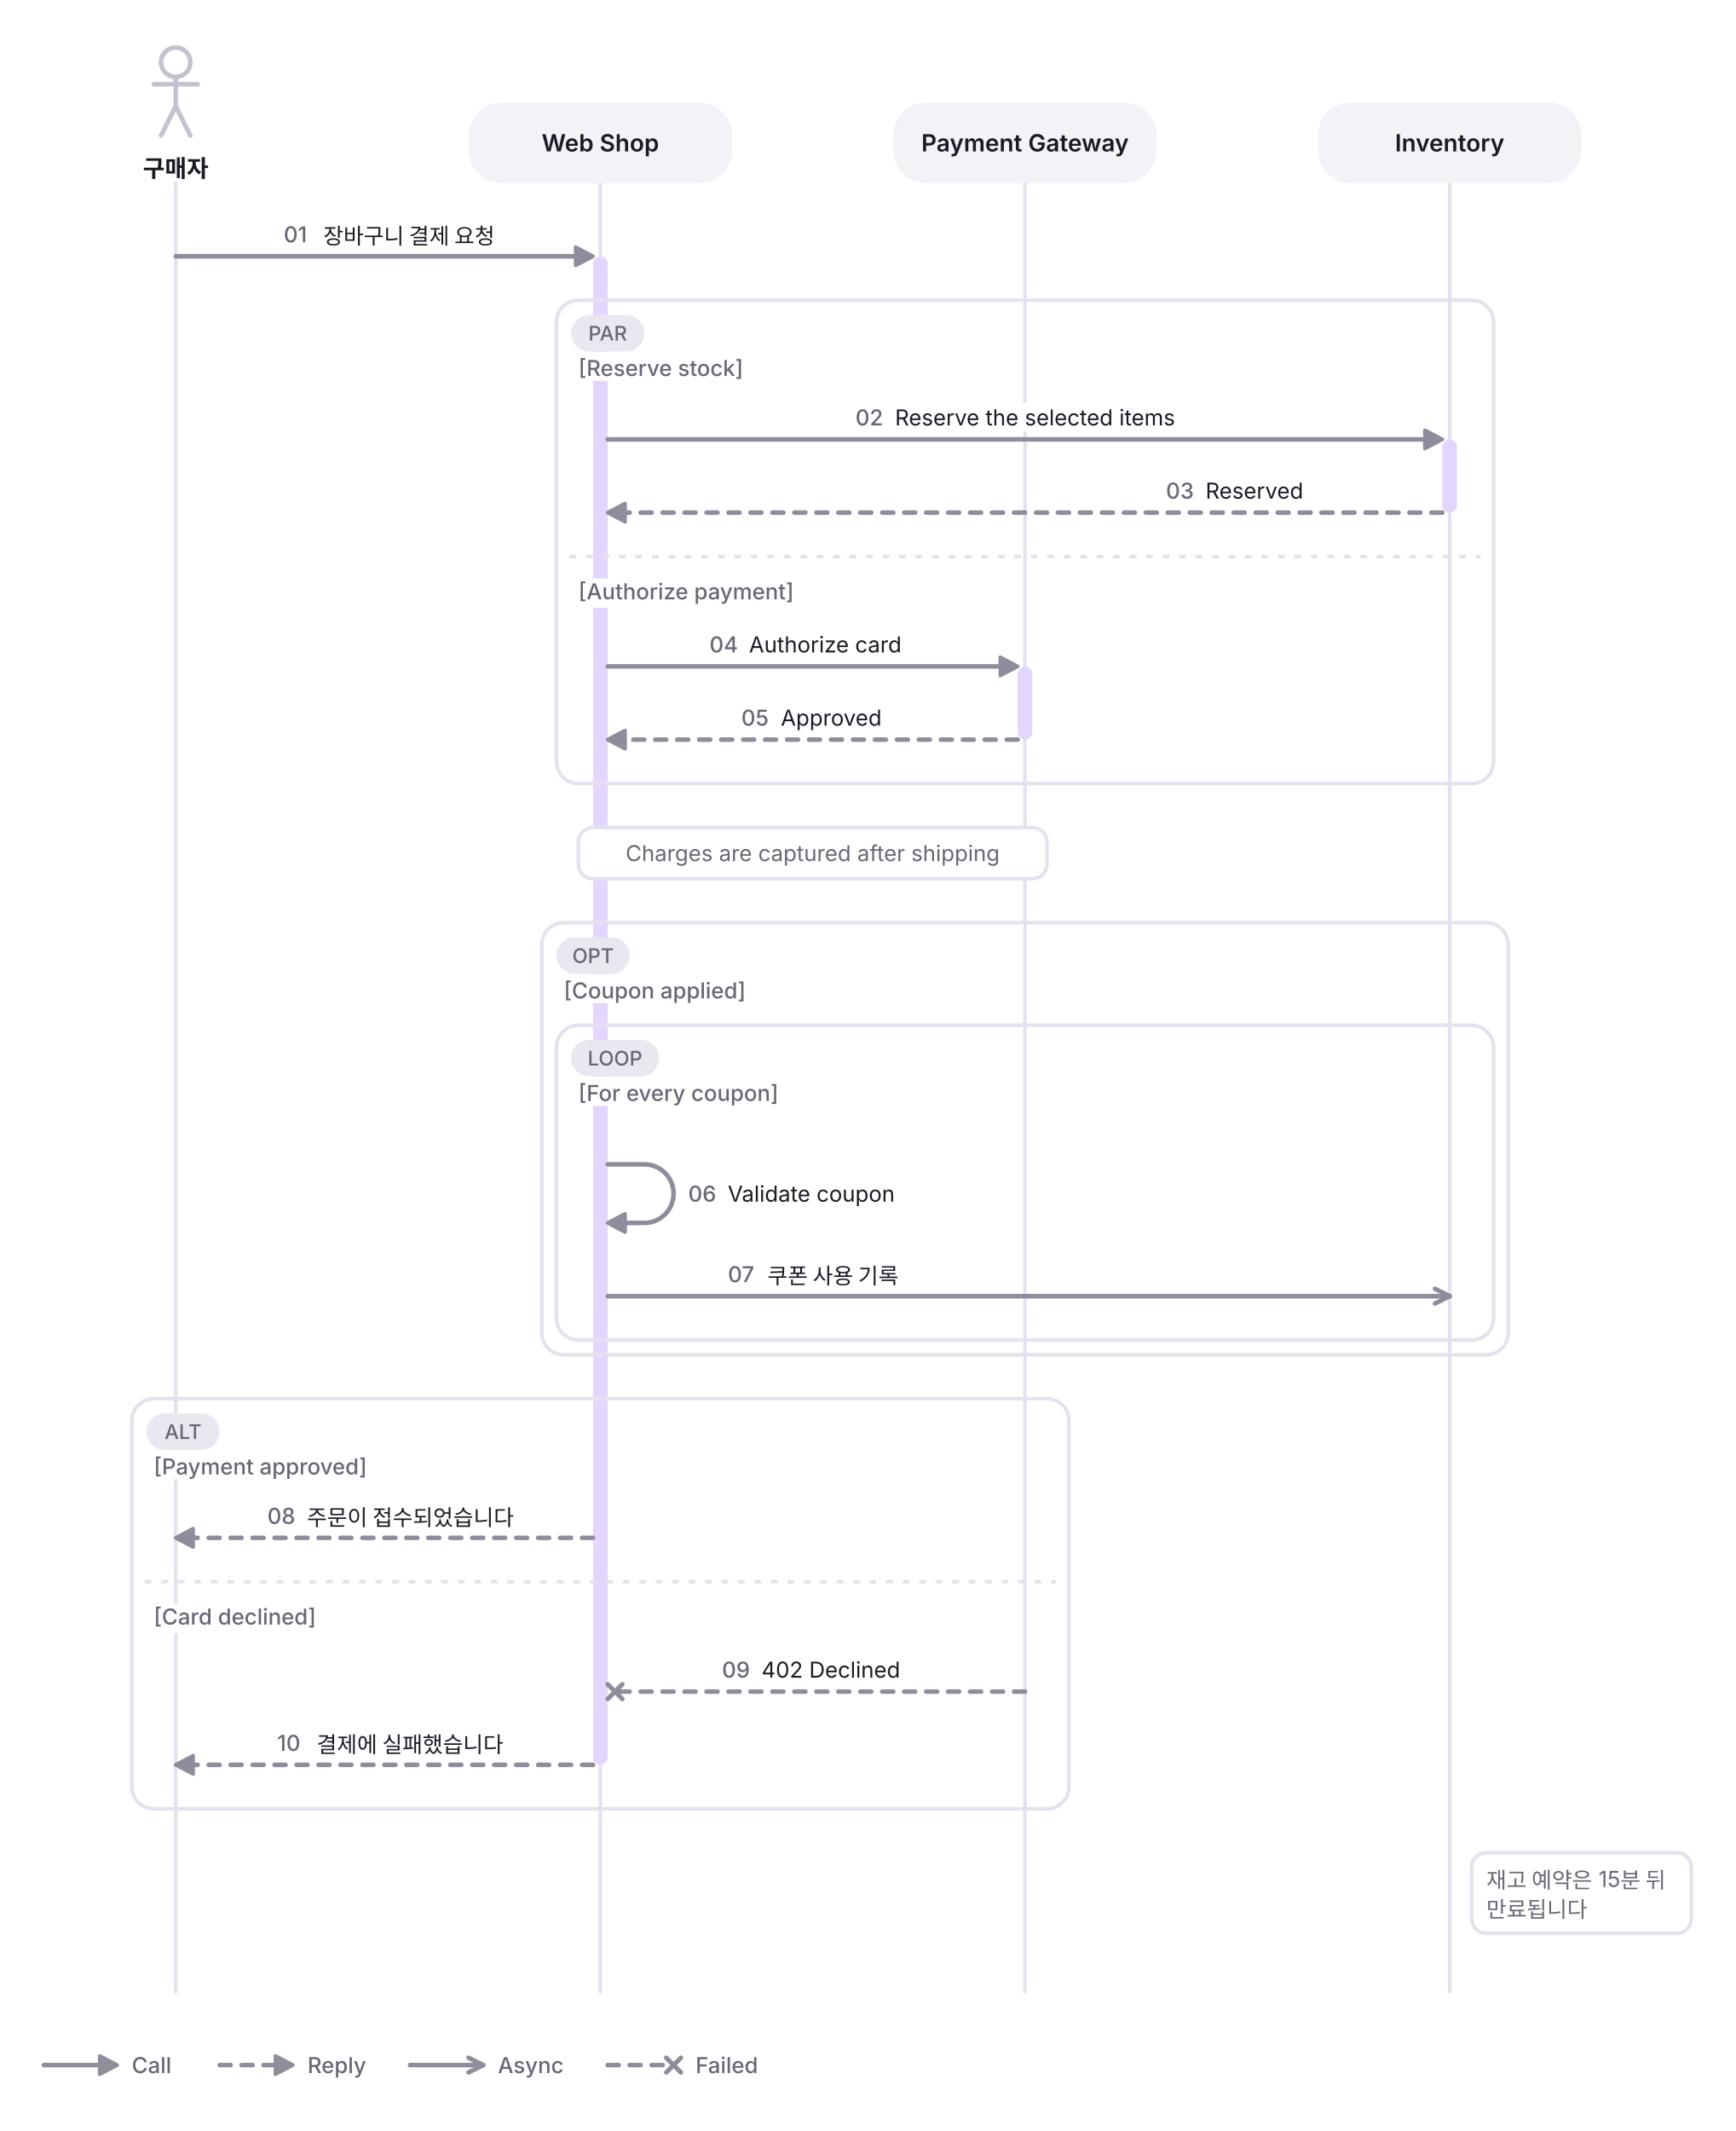
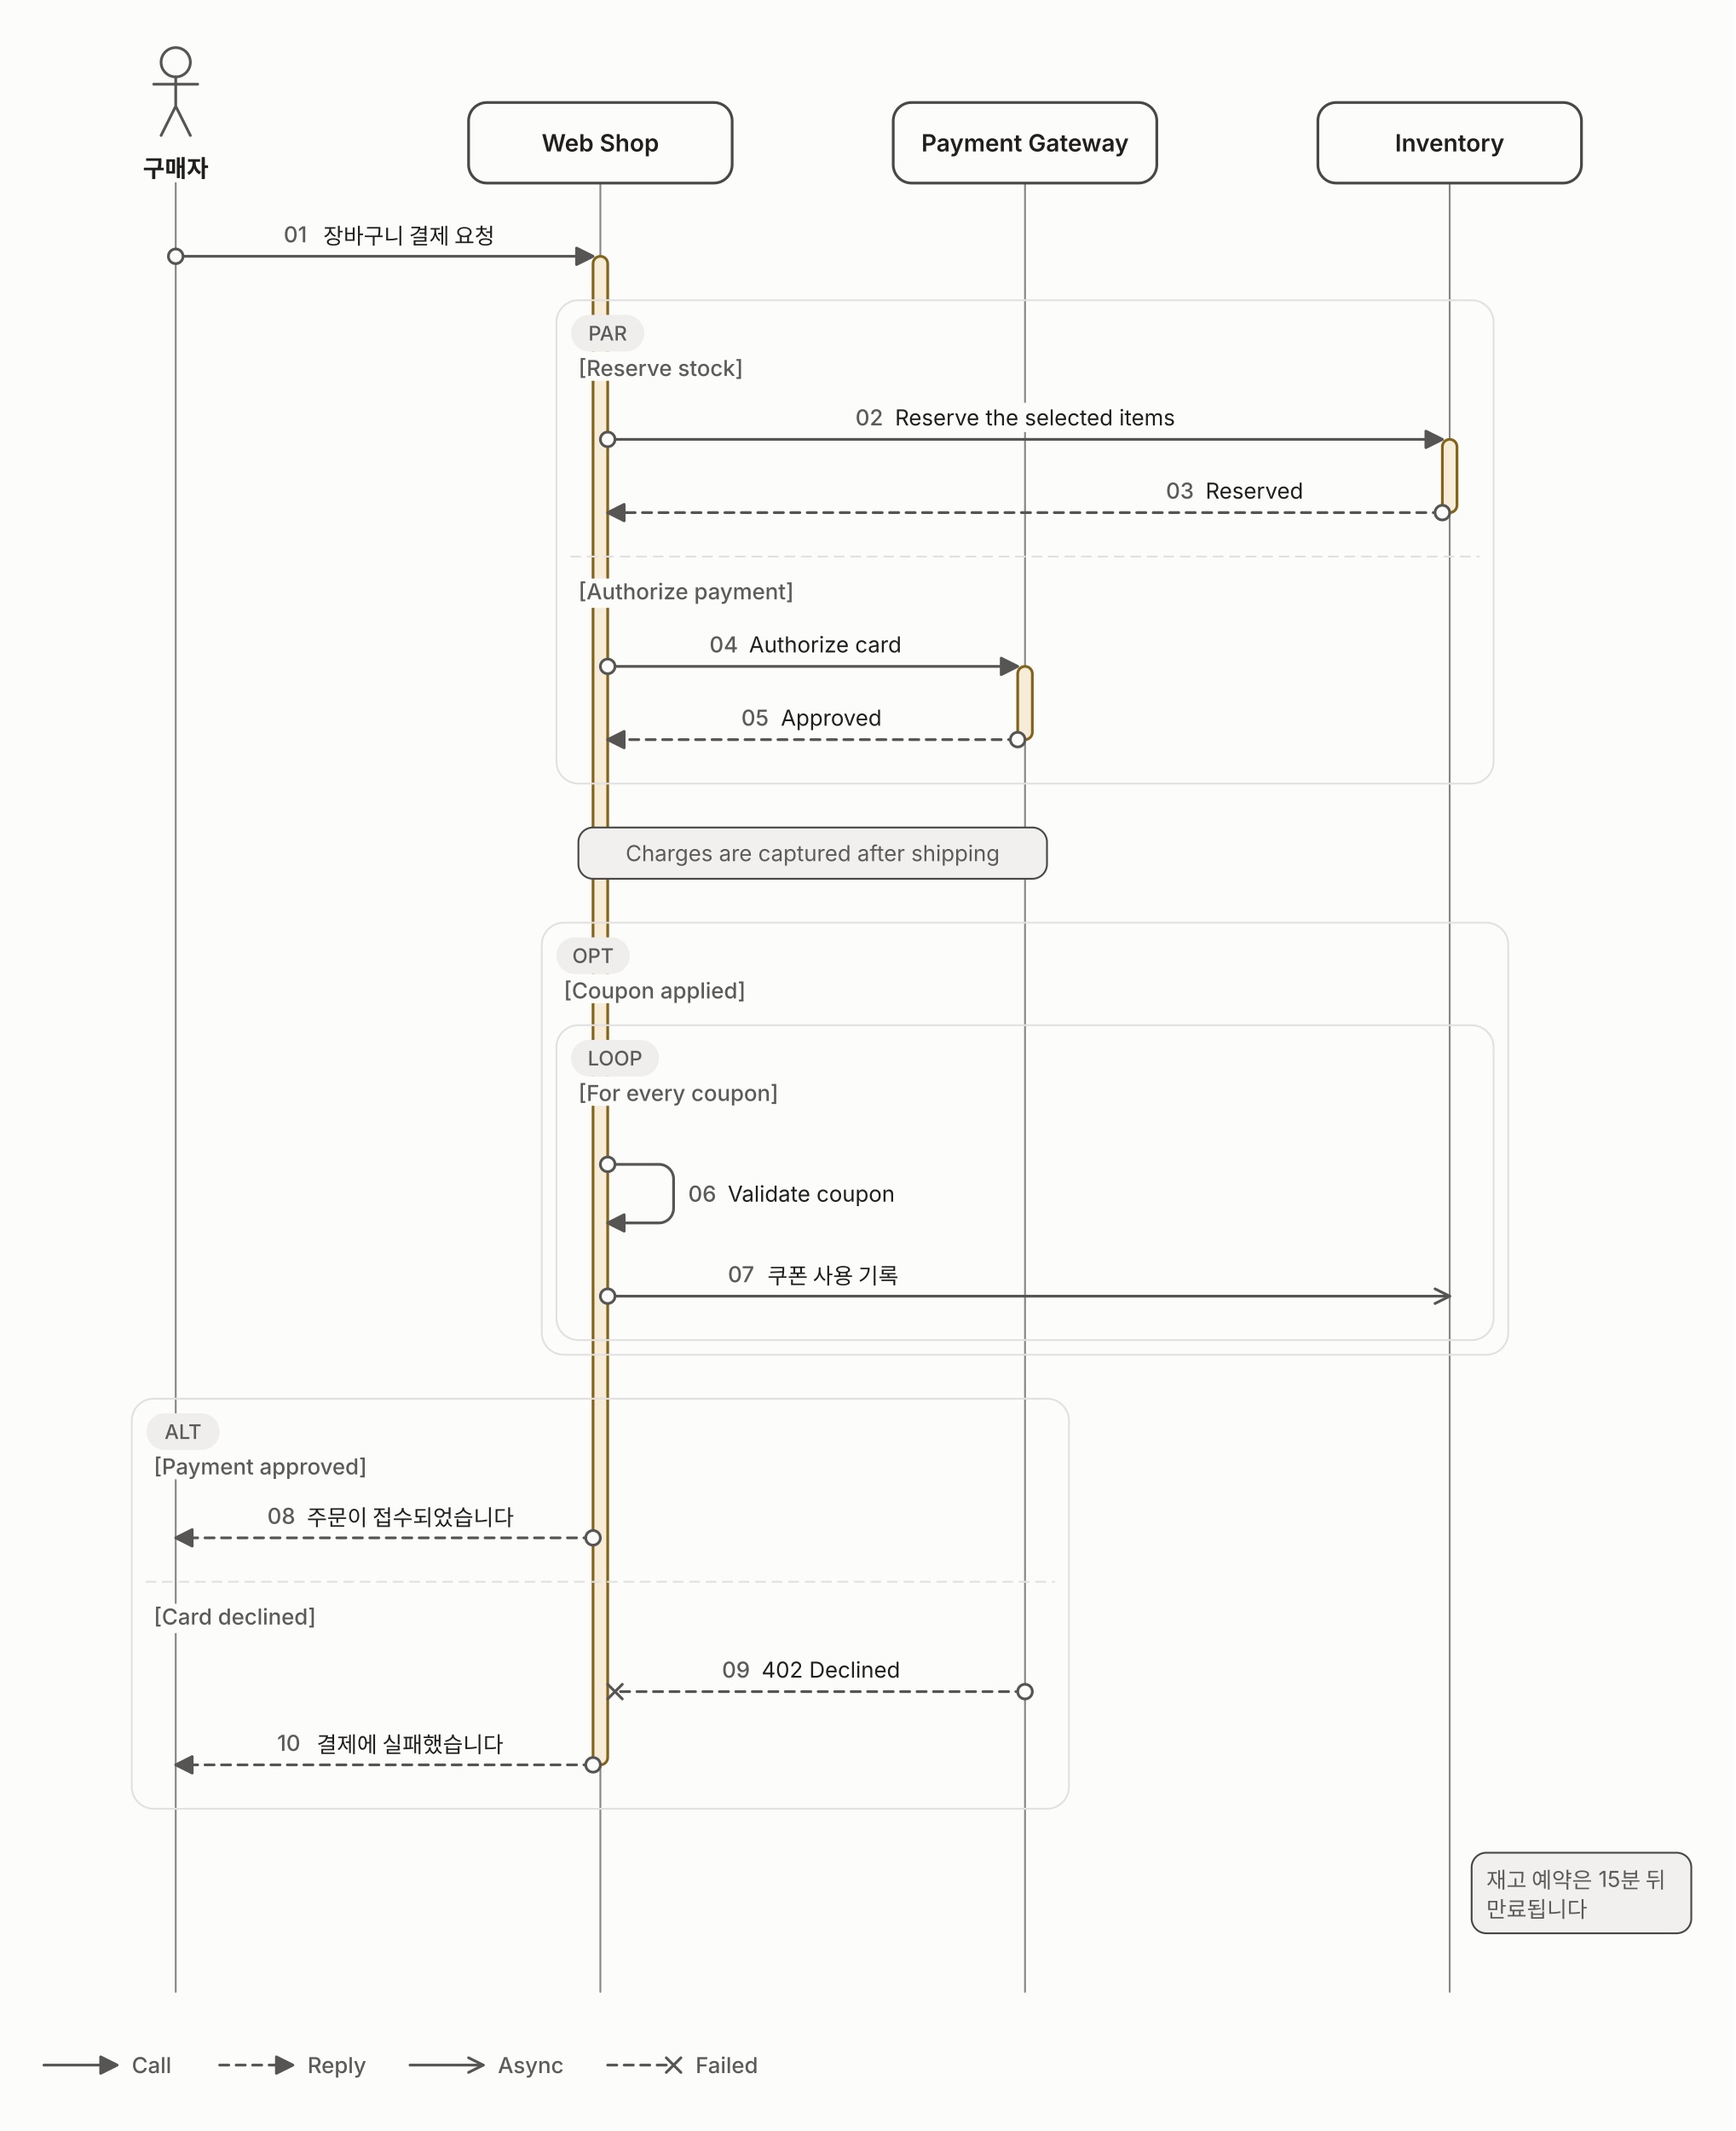
- <svg xmlns="http://www.w3.org/2000/svg" class="ursula" data-theme="solid" viewBox="0 0 948 1164" width="948" height="1164" role="img">
+ <svg xmlns="http://www.w3.org/2000/svg" class="ursula" data-theme="band" viewBox="0 0 948 1164" width="948" height="1164" role="img">
  <style>.ursula{font-family:'IBM Plex Sans KR', 'Apple SD Gothic Neo', 'Noto Sans KR', -apple-system, sans-serif}
- .ursula-bg{fill:var(--ursula-bg,#ffffff)}
- .ursula-name{font:600 13px 'IBM Plex Sans KR', 'Apple SD Gothic Neo', 'Noto Sans KR', -apple-system, sans-serif;fill:var(--ursula-ink,#1c1a24);text-anchor:middle}
- .ursula-sub{font:400 12px 'IBM Plex Sans KR', 'Apple SD Gothic Neo', 'Noto Sans KR', -apple-system, sans-serif;fill:var(--ursula-ink-2,#6a6775);text-anchor:middle}
- .ursula-body{font:400 12px 'IBM Plex Sans KR', 'Apple SD Gothic Neo', 'Noto Sans KR', -apple-system, sans-serif;fill:var(--ursula-ink,#1c1a24)}
- .ursula-label{font:500 12px 'IBM Plex Sans KR', 'Apple SD Gothic Neo', 'Noto Sans KR', -apple-system, sans-serif;fill:var(--ursula-ink-2,#6a6775);text-anchor:middle}
- .ursula-legend{font:500 12px 'IBM Plex Sans KR', 'Apple SD Gothic Neo', 'Noto Sans KR', -apple-system, sans-serif;fill:var(--ursula-ink-2,#6a6775)}
- .ursula-tag-text{font:500 11px 'IBM Plex Sans KR', 'Apple SD Gothic Neo', 'Noto Sans KR', -apple-system, sans-serif;fill:var(--ursula-ink-2,#6a6775);text-anchor:middle}
+ .ursula-bg{fill:var(--ursula-bg,#fcfcfa)}
+ .ursula-name{font:600 13px 'IBM Plex Sans KR', 'Apple SD Gothic Neo', 'Noto Sans KR', -apple-system, sans-serif;fill:var(--ursula-ink,#201f1e);text-anchor:middle}
+ .ursula-sub{font:400 12px 'IBM Plex Sans KR', 'Apple SD Gothic Neo', 'Noto Sans KR', -apple-system, sans-serif;fill:var(--ursula-ink-2,#5b5b59);text-anchor:middle}
+ .ursula-body{font:400 12px 'IBM Plex Sans KR', 'Apple SD Gothic Neo', 'Noto Sans KR', -apple-system, sans-serif;fill:var(--ursula-ink,#201f1e)}
+ .ursula-label{font:500 12px 'IBM Plex Sans KR', 'Apple SD Gothic Neo', 'Noto Sans KR', -apple-system, sans-serif;fill:var(--ursula-ink-2,#5b5b59);text-anchor:middle}
+ .ursula-legend{font:500 12px 'IBM Plex Sans KR', 'Apple SD Gothic Neo', 'Noto Sans KR', -apple-system, sans-serif;fill:var(--ursula-ink-2,#5b5b59)}
+ .ursula-tag-text{font:500 11px 'IBM Plex Sans KR', 'Apple SD Gothic Neo', 'Noto Sans KR', -apple-system, sans-serif;fill:var(--ursula-ink-2,#5b5b59);text-anchor:middle}
.ursula-start{text-anchor:start}
.ursula-middle{text-anchor:middle}
- .ursula-box{fill:var(--ursula-box-fill,#f3f2f7);stroke:var(--ursula-box-stroke,none);stroke-width:0;stroke-linejoin:round}
- .ursula-active{fill:var(--ursula-active-fill,#e3d6fe);stroke:var(--ursula-active-stroke,none);stroke-width:0}
- .ursula-note{fill:var(--ursula-note-fill,#ffffff);stroke:var(--ursula-note-stroke,#e4e2ec);stroke-width:2}
- .ursula-rule{fill:none;stroke:var(--ursula-rule,#ffffff);stroke-width:2}
- .ursula-tag{fill:var(--ursula-tag-fill,#e9e7f0)}
- .ursula-edge{fill:none;stroke:var(--ursula-edge,#c4c1d0);stroke-width:2.5;stroke-linecap:round;stroke-linejoin:round}
- .ursula-edge--pending{stroke-dasharray:2 7}
- .ursula-edge--msg{stroke:var(--ursula-edge-msg,#8f8c9b)}
- .ursula-edge--msg.ursula-edge--pending{stroke-dasharray:6 6}
- .ursula-port{display:none;fill:var(--ursula-halo,#ffffff);stroke:var(--ursula-edge,#c4c1d0);stroke-width:2.5}
- .ursula-port--msg{stroke:var(--ursula-edge-msg,#8f8c9b)}
- .ursula-lifeline{fill:none;stroke:var(--ursula-lifeline,#e4e2ec);stroke-width:2;stroke-linecap:round}
- .ursula-frame{fill:none;stroke:var(--ursula-frame,#e4e2ec);stroke-width:2}
- .ursula-frame-split{fill:none;stroke:var(--ursula-frame,#e4e2ec);stroke-width:2;stroke-dasharray:2 7;stroke-linecap:round}
- .ursula-head{stroke-width:2;stroke-linejoin:round}
- .ursula-head--msg{fill:var(--ursula-edge-msg,#8f8c9b);stroke:var(--ursula-edge-msg,#8f8c9b)}
+ .ursula-box{fill:var(--ursula-box-fill,#fcfcfa);stroke:var(--ursula-box-stroke,#484846);stroke-width:1.5;stroke-linejoin:round}
+ .ursula-active{fill:var(--ursula-active-fill,#f6ecd7);stroke:var(--ursula-active-stroke,#82641c);stroke-width:1.5}
+ .ursula-note{fill:var(--ursula-note-fill,#f1f0ef);stroke:var(--ursula-note-stroke,#484846);stroke-width:1}
+ .ursula-rule{fill:none;stroke:var(--ursula-rule,#fcfcfa);stroke-width:1}
+ .ursula-tag{fill:var(--ursula-tag-fill,#efeeed)}
+ .ursula-edge{fill:none;stroke:var(--ursula-edge,#565554);stroke-width:1.5;stroke-linecap:round;stroke-linejoin:round}
+ .ursula-edge--pending{stroke-dasharray:5 4}
+ .ursula-edge--msg{stroke:var(--ursula-edge-msg,#565554)}
+ .ursula-edge--msg.ursula-edge--pending{stroke-dasharray:5 4}
+ .ursula-port{display:inline;fill:var(--ursula-halo,#fcfcfa);stroke:var(--ursula-edge,#565554);stroke-width:1.5}
+ .ursula-port--msg{stroke:var(--ursula-edge-msg,#565554)}
+ .ursula-lifeline{fill:none;stroke:var(--ursula-lifeline,#878685);stroke-width:1;stroke-linecap:round}
+ .ursula-frame{fill:none;stroke:var(--ursula-frame,#e2e1e0);stroke-width:1}
+ .ursula-frame-split{fill:none;stroke:var(--ursula-frame,#e2e1e0);stroke-width:1;stroke-dasharray:5 4;stroke-linecap:round}
+ .ursula-head{stroke-width:1.5;stroke-linejoin:round}
+ .ursula-head--msg{fill:var(--ursula-edge-msg,#565554);stroke:var(--ursula-edge-msg,#565554)}
@media (prefers-color-scheme: dark){
.ursula{font-family:'IBM Plex Sans KR', 'Apple SD Gothic Neo', 'Noto Sans KR', -apple-system, sans-serif}
- .ursula-bg{fill:var(--ursula-bg,#1c1b22)}
- .ursula-name{font:600 13px 'IBM Plex Sans KR', 'Apple SD Gothic Neo', 'Noto Sans KR', -apple-system, sans-serif;fill:var(--ursula-ink,#ecebf2);text-anchor:middle}
- .ursula-sub{font:400 12px 'IBM Plex Sans KR', 'Apple SD Gothic Neo', 'Noto Sans KR', -apple-system, sans-serif;fill:var(--ursula-ink-2,#a5a2b3);text-anchor:middle}
- .ursula-body{font:400 12px 'IBM Plex Sans KR', 'Apple SD Gothic Neo', 'Noto Sans KR', -apple-system, sans-serif;fill:var(--ursula-ink,#ecebf2)}
- .ursula-label{font:500 12px 'IBM Plex Sans KR', 'Apple SD Gothic Neo', 'Noto Sans KR', -apple-system, sans-serif;fill:var(--ursula-ink-2,#a5a2b3);text-anchor:middle}
- .ursula-legend{font:500 12px 'IBM Plex Sans KR', 'Apple SD Gothic Neo', 'Noto Sans KR', -apple-system, sans-serif;fill:var(--ursula-ink-2,#a5a2b3)}
- .ursula-tag-text{font:500 11px 'IBM Plex Sans KR', 'Apple SD Gothic Neo', 'Noto Sans KR', -apple-system, sans-serif;fill:var(--ursula-ink-2,#a5a2b3);text-anchor:middle}
+ .ursula-bg{fill:var(--ursula-bg,#171614)}
+ .ursula-name{font:600 13px 'IBM Plex Sans KR', 'Apple SD Gothic Neo', 'Noto Sans KR', -apple-system, sans-serif;fill:var(--ursula-ink,#efeeec);text-anchor:middle}
+ .ursula-sub{font:400 12px 'IBM Plex Sans KR', 'Apple SD Gothic Neo', 'Noto Sans KR', -apple-system, sans-serif;fill:var(--ursula-ink-2,#b2b1af);text-anchor:middle}
+ .ursula-body{font:400 12px 'IBM Plex Sans KR', 'Apple SD Gothic Neo', 'Noto Sans KR', -apple-system, sans-serif;fill:var(--ursula-ink,#efeeec)}
+ .ursula-label{font:500 12px 'IBM Plex Sans KR', 'Apple SD Gothic Neo', 'Noto Sans KR', -apple-system, sans-serif;fill:var(--ursula-ink-2,#b2b1af);text-anchor:middle}
+ .ursula-legend{font:500 12px 'IBM Plex Sans KR', 'Apple SD Gothic Neo', 'Noto Sans KR', -apple-system, sans-serif;fill:var(--ursula-ink-2,#b2b1af)}
+ .ursula-tag-text{font:500 11px 'IBM Plex Sans KR', 'Apple SD Gothic Neo', 'Noto Sans KR', -apple-system, sans-serif;fill:var(--ursula-ink-2,#b2b1af);text-anchor:middle}
.ursula-start{text-anchor:start}
.ursula-middle{text-anchor:middle}
- .ursula-box{fill:var(--ursula-box-fill,#2a2833);stroke:var(--ursula-box-stroke,none);stroke-width:0;stroke-linejoin:round}
- .ursula-active{fill:var(--ursula-active-fill,rgba(116,71,200,0.24));stroke:var(--ursula-active-stroke,none);stroke-width:0}
- .ursula-note{fill:var(--ursula-note-fill,#1c1b22);stroke:var(--ursula-note-stroke,#3a3846);stroke-width:2}
- .ursula-rule{fill:none;stroke:var(--ursula-rule,#1c1b22);stroke-width:2}
- .ursula-tag{fill:var(--ursula-tag-fill,#2e2c38)}
- .ursula-edge{fill:none;stroke:var(--ursula-edge,#6a6779);stroke-width:2.5;stroke-linecap:round;stroke-linejoin:round}
- .ursula-edge--pending{stroke-dasharray:2 7}
- .ursula-edge--msg{stroke:var(--ursula-edge-msg,#7d7a8c)}
- .ursula-edge--msg.ursula-edge--pending{stroke-dasharray:6 6}
- .ursula-port{display:none;fill:var(--ursula-halo,#1c1b22);stroke:var(--ursula-edge,#6a6779);stroke-width:2.5}
- .ursula-port--msg{stroke:var(--ursula-edge-msg,#7d7a8c)}
- .ursula-lifeline{fill:none;stroke:var(--ursula-lifeline,#3a3846);stroke-width:2;stroke-linecap:round}
- .ursula-frame{fill:none;stroke:var(--ursula-frame,#3a3846);stroke-width:2}
- .ursula-frame-split{fill:none;stroke:var(--ursula-frame,#3a3846);stroke-width:2;stroke-dasharray:2 7;stroke-linecap:round}
- .ursula-head{stroke-width:2;stroke-linejoin:round}
- .ursula-head--msg{fill:var(--ursula-edge-msg,#7d7a8c);stroke:var(--ursula-edge-msg,#7d7a8c)}
+ .ursula-box{fill:var(--ursula-box-fill,#171614);stroke:var(--ursula-box-stroke,#bebdbb);stroke-width:1.5;stroke-linejoin:round}
+ .ursula-active{fill:var(--ursula-active-fill,#372c15);stroke:var(--ursula-active-stroke,#dab975);stroke-width:1.5}
+ .ursula-note{fill:var(--ursula-note-fill,#252422);stroke:var(--ursula-note-stroke,#bebdbb);stroke-width:1}
+ .ursula-rule{fill:none;stroke:var(--ursula-rule,#171614);stroke-width:1}
+ .ursula-tag{fill:var(--ursula-tag-fill,#252422)}
+ .ursula-edge{fill:none;stroke:var(--ursula-edge,#a5a4a2);stroke-width:1.5;stroke-linecap:round;stroke-linejoin:round}
+ .ursula-edge--pending{stroke-dasharray:5 4}
+ .ursula-edge--msg{stroke:var(--ursula-edge-msg,#a5a4a2)}
+ .ursula-edge--msg.ursula-edge--pending{stroke-dasharray:5 4}
+ .ursula-port{display:inline;fill:var(--ursula-halo,#171614);stroke:var(--ursula-edge,#a5a4a2);stroke-width:1.5}
+ .ursula-port--msg{stroke:var(--ursula-edge-msg,#a5a4a2)}
+ .ursula-lifeline{fill:none;stroke:var(--ursula-lifeline,#757472);stroke-width:1;stroke-linecap:round}
+ .ursula-frame{fill:none;stroke:var(--ursula-frame,#2c2b2a);stroke-width:1}
+ .ursula-frame-split{fill:none;stroke:var(--ursula-frame,#2c2b2a);stroke-width:1;stroke-dasharray:5 4;stroke-linecap:round}
+ .ursula-head{stroke-width:1.5;stroke-linejoin:round}
+ .ursula-head--msg{fill:var(--ursula-edge-msg,#a5a4a2);stroke:var(--ursula-edge-msg,#a5a4a2)}
}</style>
  <defs>
-     <marker id="ursula-arrow-msg-end" viewBox="0 0 9.5 10" refX="0" refY="5" markerWidth="9.5" markerHeight="10" markerUnits="userSpaceOnUse" orient="auto" overflow="visible">
-       <path class="ursula-head ursula-head--msg" d="M0 0L9.5 5L0 10Z" />
+     <marker id="ursula-arrow-msg-end" viewBox="0 0 9 9" refX="0" refY="4.5" markerWidth="9" markerHeight="9" markerUnits="userSpaceOnUse" orient="auto" overflow="visible">
+       <path class="ursula-head ursula-head--msg" d="M0 0L9 4.5L0 9Z" />
    </marker>
  </defs>
  <rect class="ursula-bg" x="0" y="0" width="948" height="1164" />
  <path class="ursula-lifeline" d="M96 100 L96 1088" data-participant="Shopper" />
  <path class="ursula-lifeline" d="M328 100 L328 1088" data-participant="Shop" />
  <path class="ursula-lifeline" d="M560 100 L560 1088" data-participant="Pay" />
  <path class="ursula-lifeline" d="M792 100 L792 1088" data-participant="Stock" />
  <rect class="ursula-active" x="788" y="240" width="8" height="40" rx="4" />
  <rect class="ursula-active" x="556" y="364" width="8" height="40" rx="4" />
  <rect class="ursula-active" x="324" y="140" width="8" height="824" rx="4" />
  <rect class="ursula-bg" x="148" y="120" width="128" height="16" />
  <rect class="ursula-bg" x="460" y="220" width="200" height="16" />
  <rect class="ursula-bg" x="632" y="260" width="88" height="16" />
  <rect class="ursula-bg" x="380" y="344" width="128" height="16" />
  <rect class="ursula-bg" x="400" y="384" width="88" height="16" />
  <rect class="ursula-bg" x="312" y="192" width="100" height="16" />
  <rect class="ursula-bg" x="312" y="316" width="124" height="16" />
  <rect class="ursula-bg" x="372" y="644" width="128" height="16" />
  <rect class="ursula-bg" x="392" y="688" width="104" height="16" />
  <rect class="ursula-bg" x="312" y="588" width="116" height="16" />
  <rect class="ursula-bg" x="304" y="532" width="104" height="16" />
  <rect class="ursula-bg" x="140" y="820" width="144" height="16" />
  <rect class="ursula-bg" x="388" y="904" width="112" height="16" />
  <rect class="ursula-bg" x="144" y="944" width="136" height="16" />
  <rect class="ursula-bg" x="80" y="792" width="120" height="16" />
  <rect class="ursula-bg" x="80" y="876" width="96" height="16" />
  <rect class="ursula-frame" x="72" y="764" width="512" height="224" rx="12" data-block="alt" data-frame="3" />
  <rect class="ursula-frame" x="296" y="504" width="528" height="236" rx="12" data-block="opt" data-frame="1" />
  <rect class="ursula-frame" x="304" y="560" width="512" height="172" rx="12" data-block="loop" data-frame="2" />
  <rect class="ursula-frame" x="304" y="164" width="512" height="264" rx="12" data-block="par" data-frame="0" />
-   <path class="ursula-edge ursula-edge--msg ursula-edge--arrow" d="M96 140 L314.5 140" marker-end="url(#ursula-arrow-msg-end)" data-message="0" data-from="Shopper" data-to="Shop" data-kind="call" />
-   <circle class="ursula-port ursula-port--msg" cx="96" cy="140" r="3.25" />
-   <path class="ursula-edge ursula-edge--msg ursula-edge--arrow" d="M332 240 L778.5 240" marker-end="url(#ursula-arrow-msg-end)" data-message="1" data-from="Shop" data-to="Stock" data-kind="call" />
-   <circle class="ursula-port ursula-port--msg" cx="332" cy="240" r="3.25" />
-   <path class="ursula-edge ursula-edge--msg ursula-edge--arrow ursula-edge--pending" d="M788 280 L341.5 280" marker-end="url(#ursula-arrow-msg-end)" data-message="2" data-from="Stock" data-to="Shop" data-kind="reply" />
-   <circle class="ursula-port ursula-port--msg" cx="788" cy="280" r="3.25" />
-   <path class="ursula-edge ursula-edge--msg ursula-edge--arrow" d="M332 364 L546.5 364" marker-end="url(#ursula-arrow-msg-end)" data-message="3" data-from="Shop" data-to="Pay" data-kind="call" />
-   <circle class="ursula-port ursula-port--msg" cx="332" cy="364" r="3.25" />
-   <path class="ursula-edge ursula-edge--msg ursula-edge--arrow ursula-edge--pending" d="M556 404 L341.5 404" marker-end="url(#ursula-arrow-msg-end)" data-message="4" data-from="Pay" data-to="Shop" data-kind="reply" />
-   <circle class="ursula-port ursula-port--msg" cx="556" cy="404" r="3.25" />
+   <path class="ursula-edge ursula-edge--msg ursula-edge--arrow" d="M96 140 L315 140" marker-end="url(#ursula-arrow-msg-end)" data-message="0" data-from="Shopper" data-to="Shop" data-kind="call" />
+   <circle class="ursula-port ursula-port--msg" cx="96" cy="140" r="4" />
+   <path class="ursula-edge ursula-edge--msg ursula-edge--arrow" d="M332 240 L779 240" marker-end="url(#ursula-arrow-msg-end)" data-message="1" data-from="Shop" data-to="Stock" data-kind="call" />
+   <circle class="ursula-port ursula-port--msg" cx="332" cy="240" r="4" />
+   <path class="ursula-edge ursula-edge--msg ursula-edge--arrow ursula-edge--pending" d="M788 280 L341 280" marker-end="url(#ursula-arrow-msg-end)" data-message="2" data-from="Stock" data-to="Shop" data-kind="reply" />
+   <circle class="ursula-port ursula-port--msg" cx="788" cy="280" r="4" />
+   <path class="ursula-edge ursula-edge--msg ursula-edge--arrow" d="M332 364 L547 364" marker-end="url(#ursula-arrow-msg-end)" data-message="3" data-from="Shop" data-to="Pay" data-kind="call" />
+   <circle class="ursula-port ursula-port--msg" cx="332" cy="364" r="4" />
+   <path class="ursula-edge ursula-edge--msg ursula-edge--arrow ursula-edge--pending" d="M556 404 L341 404" marker-end="url(#ursula-arrow-msg-end)" data-message="4" data-from="Pay" data-to="Shop" data-kind="reply" />
+   <circle class="ursula-port ursula-port--msg" cx="556" cy="404" r="4" />
  <path class="ursula-frame-split" d="M312 304 L808 304" />
-   <path class="ursula-edge ursula-edge--msg ursula-edge--arrow" d="M332 636 L352 636 A16 16 0 0 1 368 652 L368 652 A16 16 0 0 1 352 668 L341.5 668" marker-end="url(#ursula-arrow-msg-end)" data-message="5" data-from="Shop" data-to="Shop" data-kind="call" />
-   <circle class="ursula-port ursula-port--msg" cx="332" cy="636" r="3.25" />
+   <path class="ursula-edge ursula-edge--msg ursula-edge--arrow" d="M332 636 L360 636 A8 8 0 0 1 368 644 L368 660 A8 8 0 0 1 360 668 L341 668" marker-end="url(#ursula-arrow-msg-end)" data-message="5" data-from="Shop" data-to="Shop" data-kind="call" />
+   <circle class="ursula-port ursula-port--msg" cx="332" cy="636" r="4" />
  <path class="ursula-edge ursula-edge--msg" d="M332 708 L792 708" data-message="6" data-from="Shop" data-to="Stock" data-kind="async" />
-   <circle class="ursula-port ursula-port--msg" cx="332" cy="708" r="3.25" />
+   <circle class="ursula-port ursula-port--msg" cx="332" cy="708" r="4" />
  <path class="ursula-edge ursula-edge--msg" d="M784 704 L792 708 L784 712" />
-   <path class="ursula-edge ursula-edge--msg ursula-edge--arrow ursula-edge--pending" d="M324 840 L105.5 840" marker-end="url(#ursula-arrow-msg-end)" data-message="7" data-from="Shop" data-to="Shopper" data-kind="reply" />
-   <circle class="ursula-port ursula-port--msg" cx="324" cy="840" r="3.25" />
+   <path class="ursula-edge ursula-edge--msg ursula-edge--arrow ursula-edge--pending" d="M324 840 L105 840" marker-end="url(#ursula-arrow-msg-end)" data-message="7" data-from="Shop" data-to="Shopper" data-kind="reply" />
+   <circle class="ursula-port ursula-port--msg" cx="324" cy="840" r="4" />
  <path class="ursula-edge ursula-edge--msg ursula-edge--pending" d="M560 924 L336 924" data-message="8" data-from="Pay" data-to="Shop" data-kind="failed" />
-   <circle class="ursula-port ursula-port--msg" cx="560" cy="924" r="3.25" />
+   <circle class="ursula-port ursula-port--msg" cx="560" cy="924" r="4" />
  <path class="ursula-edge ursula-edge--msg" d="M332 920 L340 928" />
  <path class="ursula-edge ursula-edge--msg" d="M332 928 L340 920" />
-   <path class="ursula-edge ursula-edge--msg ursula-edge--arrow ursula-edge--pending" d="M324 964 L105.5 964" marker-end="url(#ursula-arrow-msg-end)" data-message="9" data-from="Shop" data-to="Shopper" data-kind="reply" />
-   <circle class="ursula-port ursula-port--msg" cx="324" cy="964" r="3.25" />
+   <path class="ursula-edge ursula-edge--msg ursula-edge--arrow ursula-edge--pending" d="M324 964 L105 964" marker-end="url(#ursula-arrow-msg-end)" data-message="9" data-from="Shop" data-to="Shopper" data-kind="reply" />
+   <circle class="ursula-port ursula-port--msg" cx="324" cy="964" r="4" />
  <path class="ursula-frame-split" d="M80 864 L576 864" />
  <circle class="ursula-edge" cx="96" cy="34" r="8" data-participant="Shopper" />
  <path class="ursula-edge" d="M96 42V58M84 46H108M96 58L88 74M96 58L104 74" data-participant="Shopper" />
-   <rect class="ursula-box" x="256" y="56" width="144" height="44" rx="18" data-participant="Shop" />
-   <rect class="ursula-box" x="488" y="56" width="144" height="44" rx="18" data-participant="Pay" />
-   <rect class="ursula-box" x="720" y="56" width="144" height="44" rx="18" data-participant="Stock" />
+   <rect class="ursula-box" x="256" y="56" width="144" height="44" rx="10" data-participant="Shop" />
+   <rect class="ursula-box" x="488" y="56" width="144" height="44" rx="10" data-participant="Pay" />
+   <rect class="ursula-box" x="720" y="56" width="144" height="44" rx="10" data-participant="Stock" />
  <rect class="ursula-tag" x="312" y="172" width="40" height="20" rx="10" />
  <rect class="ursula-note" x="316" y="452" width="256" height="28" rx="8" data-note="0" />
  <rect class="ursula-tag" x="312" y="568" width="48" height="20" rx="10" />
  <rect class="ursula-tag" x="304" y="512" width="40" height="20" rx="10" />
  <rect class="ursula-tag" x="80" y="772" width="40" height="20" rx="10" />
  <rect class="ursula-note" x="804" y="1012" width="120" height="44" rx="8" data-note="1" />
  <text class="ursula-name ursula-middle" x="96" y="91" dominant-baseline="central">구매자</text>
  <text class="ursula-name ursula-middle" x="328" y="78" dominant-baseline="central">Web Shop</text>
  <text class="ursula-name ursula-middle" x="560" y="78" dominant-baseline="central">Payment Gateway</text>
  <text class="ursula-name ursula-middle" x="792" y="78" dominant-baseline="central">Inventory</text>
  <text class="ursula-label ursula-start" x="155" y="128" dominant-baseline="central" data-message="0">01</text>
  <text class="ursula-body ursula-start" x="176.6" y="128" dominant-baseline="central" data-message="0">장바구니 결제 요청</text>
  <text class="ursula-label ursula-start" x="467.36" y="228" dominant-baseline="central" data-message="1">02</text>
  <text class="ursula-body ursula-start" x="488.96" y="228" dominant-baseline="central" data-message="1">Reserve the selected items</text>
  <text class="ursula-label ursula-start" x="637" y="268" dominant-baseline="central" data-message="2">03</text>
  <text class="ursula-body ursula-start" x="658.6" y="268" dominant-baseline="central" data-message="2">Reserved</text>
  <text class="ursula-label ursula-start" x="387.6" y="352" dominant-baseline="central" data-message="3">04</text>
  <text class="ursula-body ursula-start" x="409.2" y="352" dominant-baseline="central" data-message="3">Authorize card</text>
  <text class="ursula-label ursula-start" x="405" y="392" dominant-baseline="central" data-message="4">05</text>
  <text class="ursula-body ursula-start" x="426.6" y="392" dominant-baseline="central" data-message="4">Approved</text>
  <text class="ursula-tag-text ursula-middle" x="332" y="182" dominant-baseline="central">PAR</text>
  <text class="ursula-label ursula-start" x="316" y="201" dominant-baseline="central">[Reserve stock]</text>
  <text class="ursula-label ursula-start" x="316" y="323" dominant-baseline="central">[Authorize payment]</text>
  <text class="ursula-sub ursula-middle" x="444" y="466" dominant-baseline="central">Charges are captured after shipping</text>
  <text class="ursula-label ursula-start" x="376" y="652" dominant-baseline="central" data-message="5">06</text>
  <text class="ursula-body ursula-start" x="397.6" y="652" dominant-baseline="central" data-message="5">Validate coupon</text>
  <text class="ursula-label ursula-start" x="397.68" y="696" dominant-baseline="central" data-message="6">07</text>
  <text class="ursula-body ursula-start" x="419.28" y="696" dominant-baseline="central" data-message="6">쿠폰 사용 기록</text>
  <text class="ursula-tag-text ursula-middle" x="336" y="578" dominant-baseline="central">LOOP</text>
  <text class="ursula-label ursula-start" x="316" y="597" dominant-baseline="central">[For every coupon]</text>
  <text class="ursula-tag-text ursula-middle" x="324" y="522" dominant-baseline="central">OPT</text>
  <text class="ursula-label ursula-start" x="308" y="541" dominant-baseline="central">[Coupon applied]</text>
  <text class="ursula-label ursula-start" x="146.06" y="828" dominant-baseline="central" data-message="7">08</text>
  <text class="ursula-body ursula-start" x="167.66" y="828" dominant-baseline="central" data-message="7">주문이 접수되었습니다</text>
  <text class="ursula-label ursula-start" x="394.44" y="912" dominant-baseline="central" data-message="8">09</text>
  <text class="ursula-body ursula-start" x="416.04" y="912" dominant-baseline="central" data-message="8">402 Declined</text>
  <text class="ursula-label ursula-start" x="151.4" y="952" dominant-baseline="central" data-message="9">10</text>
  <text class="ursula-body ursula-start" x="173" y="952" dominant-baseline="central" data-message="9">결제에 실패했습니다</text>
  <text class="ursula-tag-text ursula-middle" x="100" y="782" dominant-baseline="central">ALT</text>
  <text class="ursula-label ursula-start" x="84" y="801" dominant-baseline="central">[Payment approved]</text>
  <text class="ursula-label ursula-start" x="84" y="883" dominant-baseline="central">[Card declined]</text>
  <text class="ursula-sub ursula-start" x="812" y="1026" dominant-baseline="central">재고 예약은 15분 뒤</text>
  <text class="ursula-sub ursula-start" x="812" y="1042" dominant-baseline="central">만료됩니다</text>
  <path class="ursula-rule" d="M24 1104 L924 1104" />
-   <path class="ursula-edge ursula-edge--msg ursula-edge--arrow" d="M24 1128 L54.5 1128" marker-end="url(#ursula-arrow-msg-end)" />
+   <path class="ursula-edge ursula-edge--msg ursula-edge--arrow" d="M24 1128 L55 1128" marker-end="url(#ursula-arrow-msg-end)" />
  <text class="ursula-legend ursula-start" x="72" y="1128" dominant-baseline="central">Call</text>
-   <path class="ursula-edge ursula-edge--msg ursula-edge--arrow ursula-edge--pending" d="M120 1128 L150.5 1128" marker-end="url(#ursula-arrow-msg-end)" />
+   <path class="ursula-edge ursula-edge--msg ursula-edge--arrow ursula-edge--pending" d="M120 1128 L151 1128" marker-end="url(#ursula-arrow-msg-end)" />
  <text class="ursula-legend ursula-start" x="168" y="1128" dominant-baseline="central">Reply</text>
  <path class="ursula-edge ursula-edge--msg" d="M224 1128 L264 1128" />
  <path class="ursula-edge ursula-edge--msg" d="M256 1124 L264 1128 L256 1132" />
  <text class="ursula-legend ursula-start" x="272" y="1128" dominant-baseline="central">Async</text>
  <path class="ursula-edge ursula-edge--msg ursula-edge--pending" d="M332 1128 L368 1128" />
  <path class="ursula-edge ursula-edge--msg" d="M364 1124 L372 1132" />
  <path class="ursula-edge ursula-edge--msg" d="M364 1132 L372 1124" />
  <text class="ursula-legend ursula-start" x="380" y="1128" dominant-baseline="central">Failed</text>
</svg>
